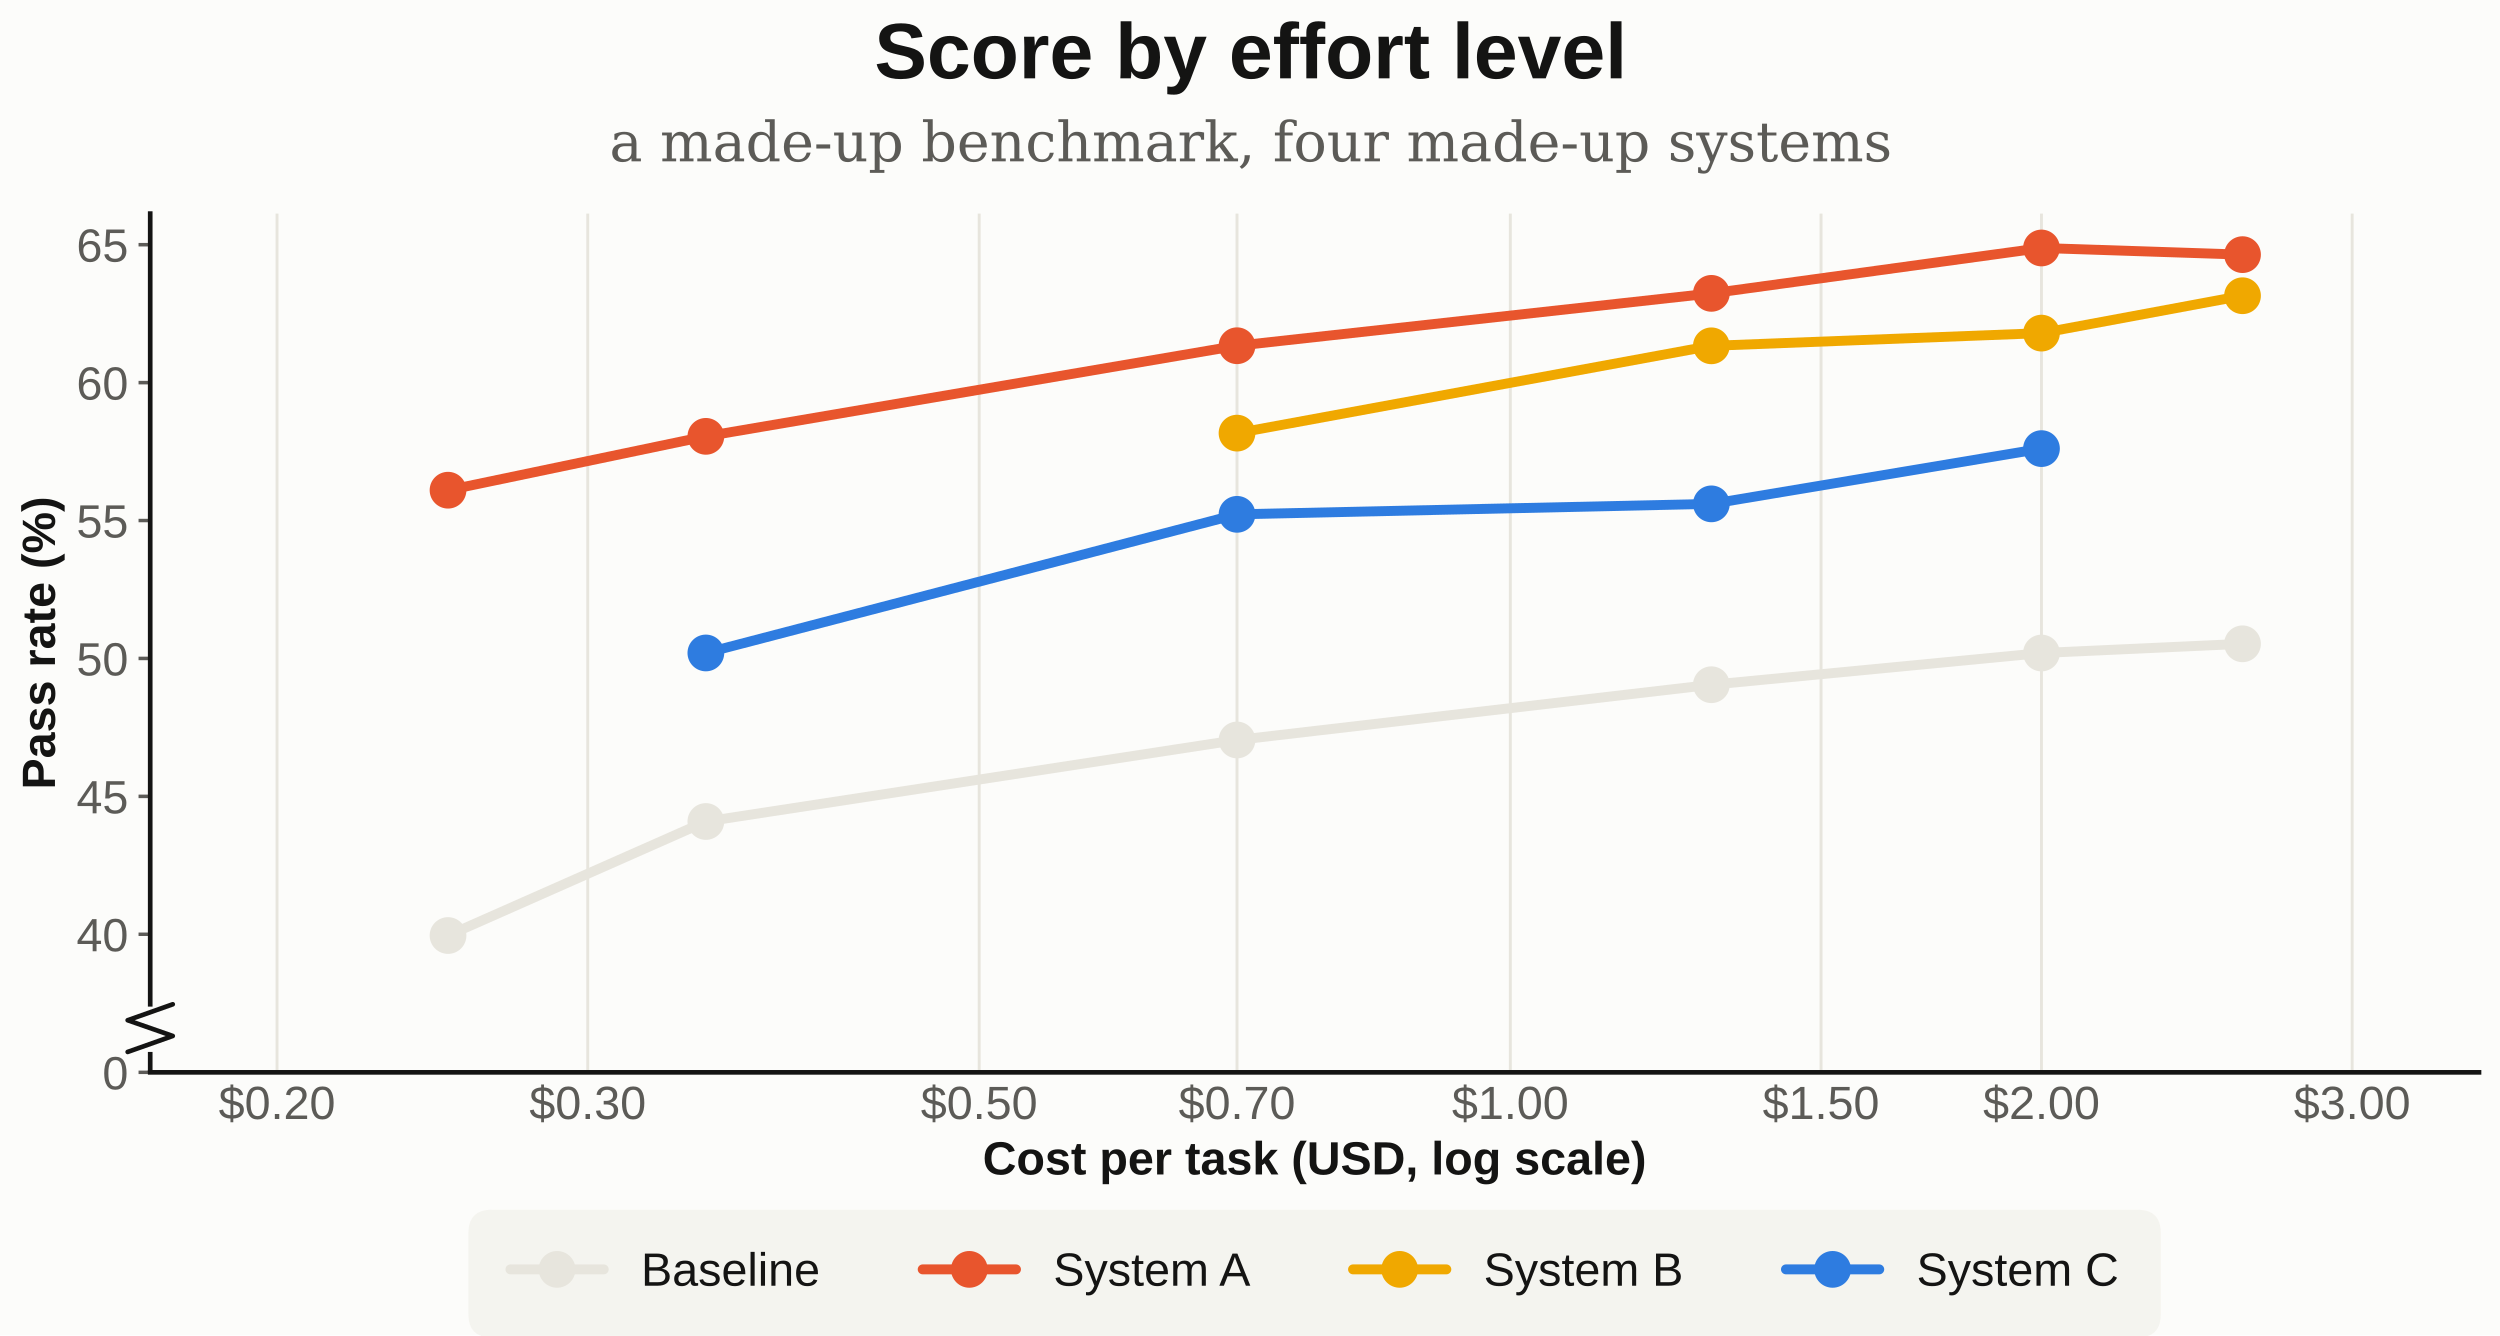
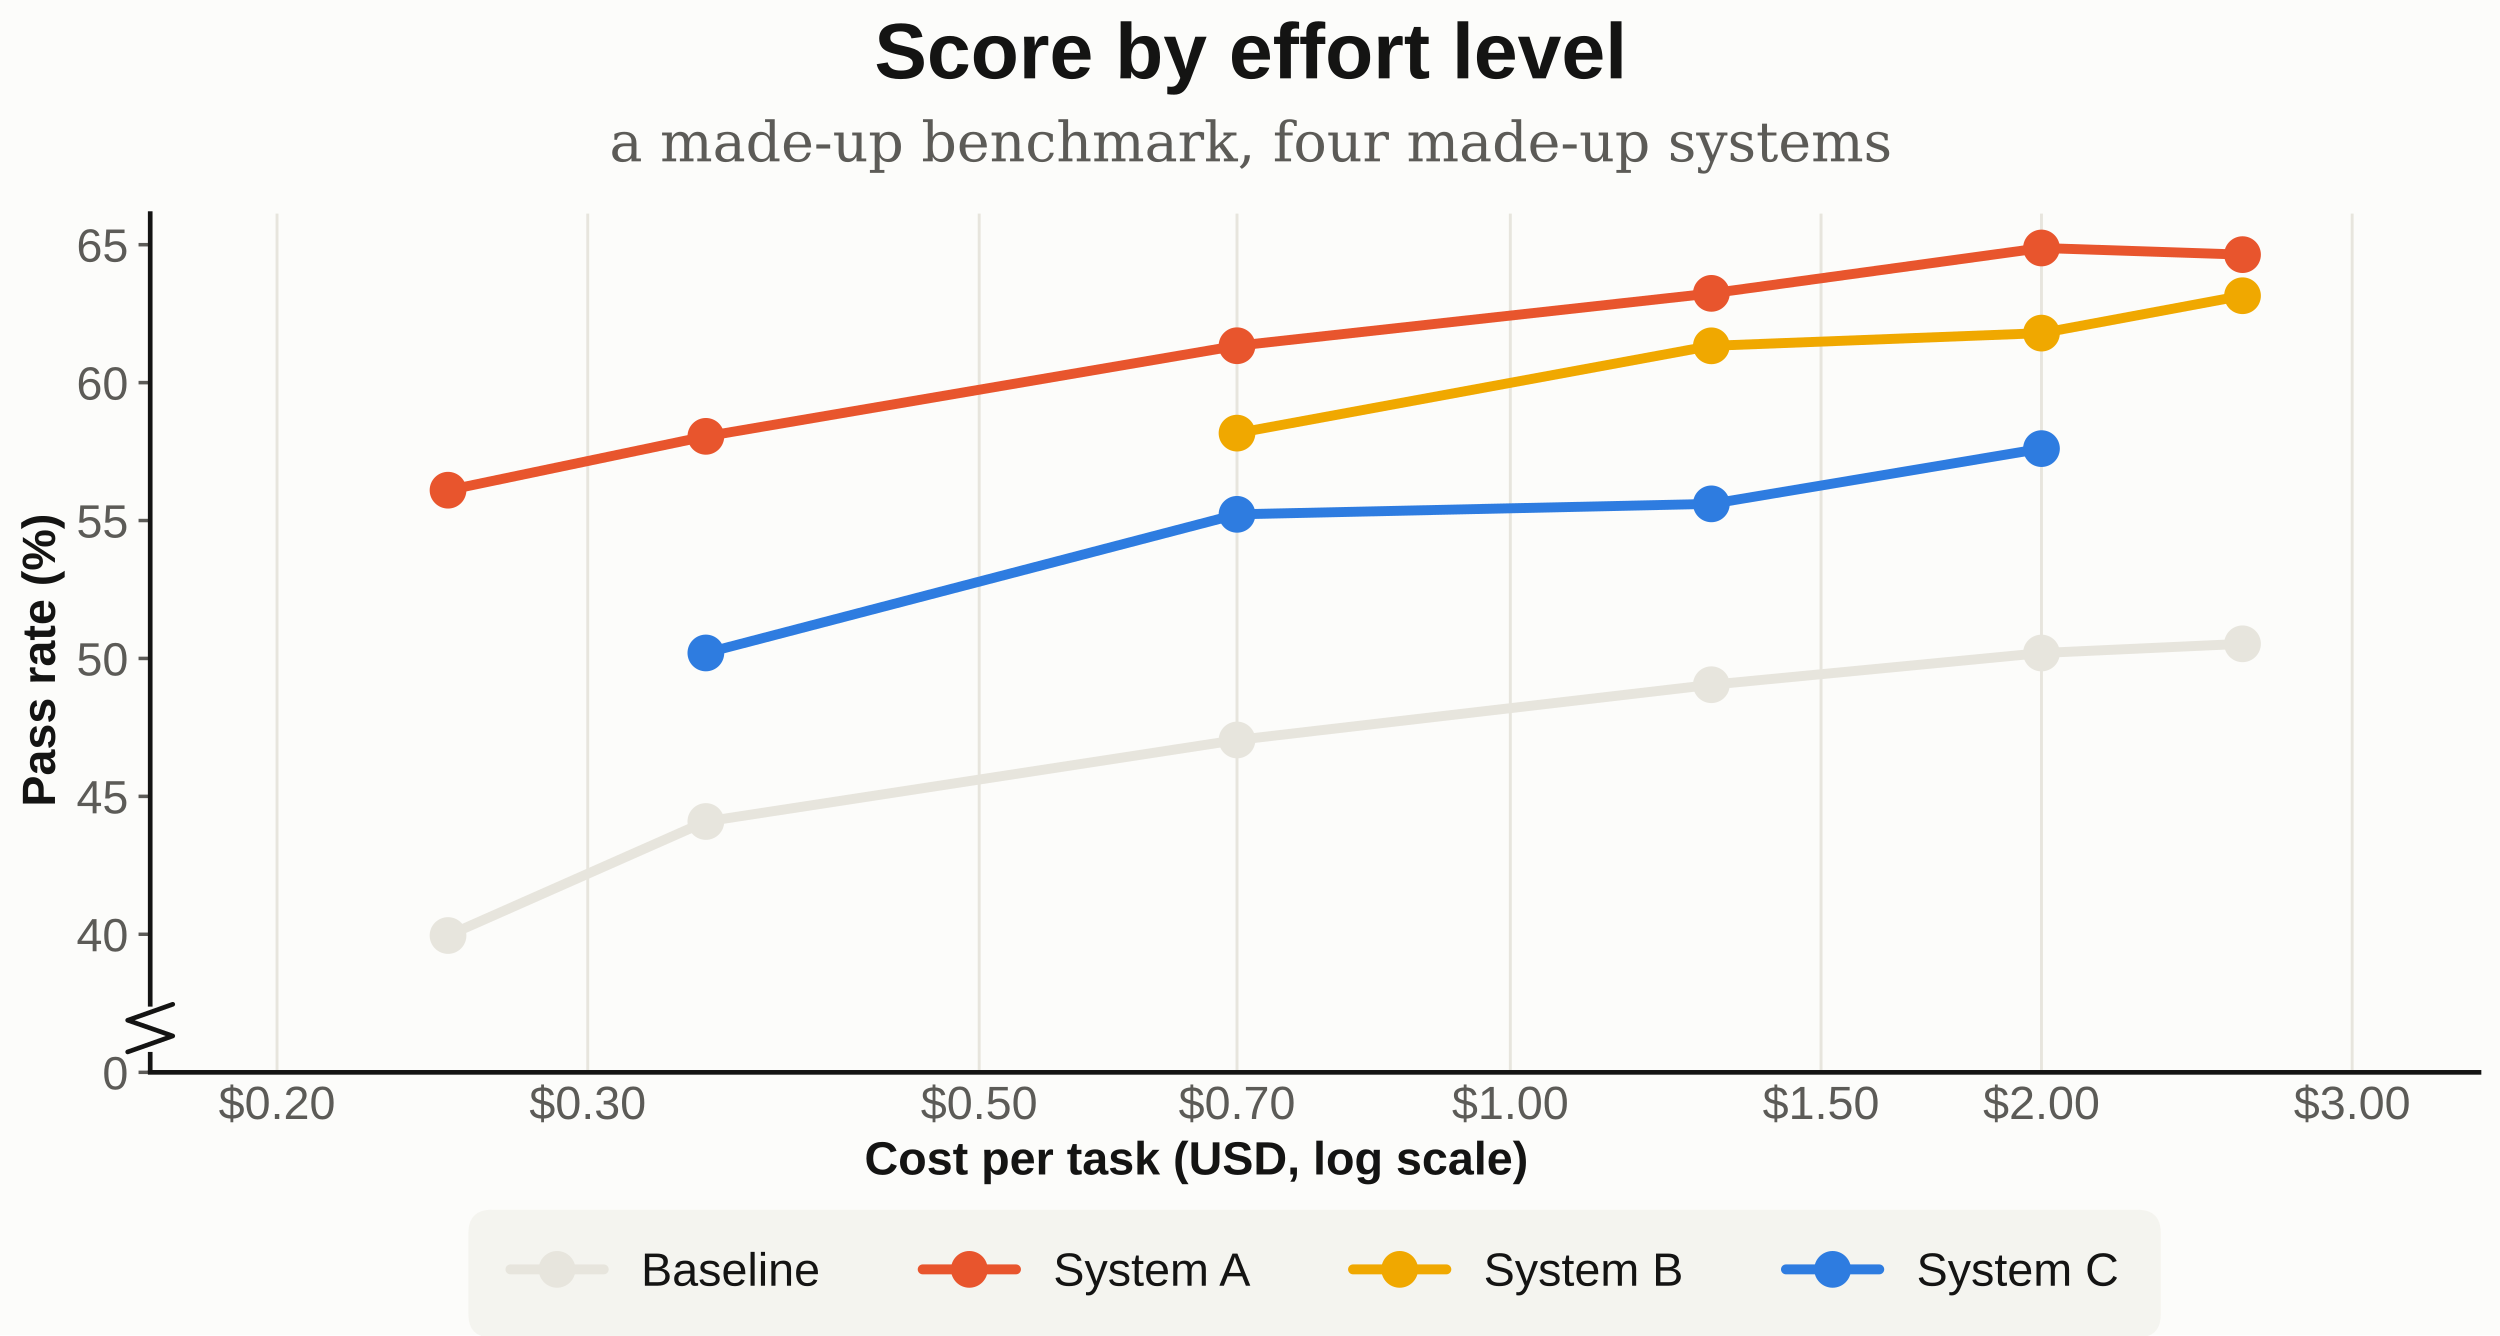
<svg xmlns="http://www.w3.org/2000/svg" xmlns:xlink="http://www.w3.org/1999/xlink" width="857.315pt" height="457.869pt" viewBox="0 0 857.315 457.869" version="1.1">
  <defs>
    <style type="text/css">*{stroke-linejoin: round; stroke-linecap: butt}</style>
  </defs>
  <g id="figure_1">
    <g id="patch_1">
      <path d="M 0 457.869  L 857.315 457.869  L 857.315 0  L 0 0  z " style="fill: #fcfcfa" />
    </g>
    <g id="axes_1">
      <g id="patch_2">
        <path d="M 51.511 367.736  L 850.115 367.736  L 850.115 73.253  L 51.511 73.253  z " style="fill: #fcfcfa" />
      </g>
      <g id="matplotlib.axis_1">
        <g id="xtick_1">
          <g id="line2d_1">
            <path d="M 95.005 367.736  L 95.005 73.253  " clip-path="url(#pbf584b9c07)" style="fill: none; stroke: #e7e5dd; stroke-linecap: square" />
          </g>
          <g id="line2d_2" />
          <g id="text_1">
            <text style="font-size: 16px; font-family: 'Arial', 'Verdana', 'DejaVu Sans', sans-serif; text-anchor: middle; fill: #5c5b57" x="95.005" y="383.743" transform="rotate(-0 95.00456 383.7432)">$0.20</text>
          </g>
        </g>
        <g id="xtick_2">
          <g id="line2d_3">
            <path d="M 201.552 367.736  L 201.552 73.253  " clip-path="url(#pbf584b9c07)" style="fill: none; stroke: #e7e5dd; stroke-linecap: square" />
          </g>
          <g id="line2d_4" />
          <g id="text_2">
            <text style="font-size: 16px; font-family: 'Arial', 'Verdana', 'DejaVu Sans', sans-serif; text-anchor: middle; fill: #5c5b57" x="201.552" y="383.743" transform="rotate(-0 201.552 383.7432)">$0.30</text>
          </g>
        </g>
        <g id="xtick_3">
          <g id="line2d_5">
            <path d="M 335.786 367.736  L 335.786 73.253  " clip-path="url(#pbf584b9c07)" style="fill: none; stroke: #e7e5dd; stroke-linecap: square" />
          </g>
          <g id="line2d_6" />
          <g id="text_3">
            <text style="font-size: 16px; font-family: 'Arial', 'Verdana', 'DejaVu Sans', sans-serif; text-anchor: middle; fill: #5c5b57" x="335.786" y="383.743" transform="rotate(-0 335.786 383.7432)">$0.50</text>
          </g>
        </g>
        <g id="xtick_4">
          <g id="line2d_7">
            <path d="M 424.204 367.736  L 424.204 73.253  " clip-path="url(#pbf584b9c07)" style="fill: none; stroke: #e7e5dd; stroke-linecap: square" />
          </g>
          <g id="line2d_8" />
          <g id="text_4">
            <text style="font-size: 16px; font-family: 'Arial', 'Verdana', 'DejaVu Sans', sans-serif; text-anchor: middle; fill: #5c5b57" x="424.204" y="383.743" transform="rotate(-0 424.2036 383.7432)">$0.70</text>
          </g>
        </g>
        <g id="xtick_5">
          <g id="line2d_9">
            <path d="M 517.93 367.736  L 517.93 73.253  " clip-path="url(#pbf584b9c07)" style="fill: none; stroke: #e7e5dd; stroke-linecap: square" />
          </g>
          <g id="line2d_10" />
          <g id="text_5">
            <text style="font-size: 16px; font-family: 'Arial', 'Verdana', 'DejaVu Sans', sans-serif; text-anchor: middle; fill: #5c5b57" x="517.93" y="383.743" transform="rotate(-0 517.9301 383.7432)">$1.00</text>
          </g>
        </g>
        <g id="xtick_6">
          <g id="line2d_11">
            <path d="M 624.478 367.736  L 624.478 73.253  " clip-path="url(#pbf584b9c07)" style="fill: none; stroke: #e7e5dd; stroke-linecap: square" />
          </g>
          <g id="line2d_12" />
          <g id="text_6">
            <text style="font-size: 16px; font-family: 'Arial', 'Verdana', 'DejaVu Sans', sans-serif; text-anchor: middle; fill: #5c5b57" x="624.478" y="383.743" transform="rotate(-0 624.4776 383.7432)">$1.50</text>
          </g>
        </g>
        <g id="xtick_7">
          <g id="line2d_13">
            <path d="M 700.074 367.736  L 700.074 73.253  " clip-path="url(#pbf584b9c07)" style="fill: none; stroke: #e7e5dd; stroke-linecap: square" />
          </g>
          <g id="line2d_14" />
          <g id="text_7">
            <text style="font-size: 16px; font-family: 'Arial', 'Verdana', 'DejaVu Sans', sans-serif; text-anchor: middle; fill: #5c5b57" x="700.074" y="383.743" transform="rotate(-0 700.0742 383.7432)">$2.00</text>
          </g>
        </g>
        <g id="xtick_8">
          <g id="line2d_15">
            <path d="M 806.622 367.736  L 806.622 73.253  " clip-path="url(#pbf584b9c07)" style="fill: none; stroke: #e7e5dd; stroke-linecap: square" />
          </g>
          <g id="line2d_16" />
          <g id="text_8">
            <text style="font-size: 16px; font-family: 'Arial', 'Verdana', 'DejaVu Sans', sans-serif; text-anchor: middle; fill: #5c5b57" x="806.622" y="383.743" transform="rotate(-0 806.6217 383.7432)">$3.00</text>
          </g>
        </g>
        <g id="xtick_9">
          <g id="line2d_17" />
        </g>
        <g id="xtick_10">
          <g id="line2d_18" />
        </g>
        <g id="xtick_11">
          <g id="line2d_19" />
        </g>
        <g id="xtick_12">
          <g id="line2d_20" />
        </g>
        <g id="text_9">
-           <text style="font-weight: 700; font-size: 16px; font-family: 'Arial', 'Verdana', 'DejaVu Sans', sans-serif; text-anchor: middle; fill: #141413" x="450.813" y="402.759" transform="rotate(-0 450.8131 402.7589)">Cost per task (USD, log scale)</text>
+           <text style="font-weight: 700; font-size: 16px; font-family: 'Arial', 'Verdana', 'DejaVu Sans', sans-serif; text-anchor: middle; fill: #141413" x="410.264" y="402.759" transform="rotate(-0 410.2644 402.7589)">Cost per task (USD, log scale)</text>
        </g>
      </g>
      <g id="matplotlib.axis_2">
        <g id="ytick_1">
          <g id="line2d_21">
            <defs>
              <path id="me28321ab2f" d="M 0 0  L -4 0  " style="stroke: #5c5b57; stroke-width: 1.2" />
            </defs>
            <g>
              <use xlink:href="#me28321ab2f" x="51.511" y="367.736" style="fill: #5c5b57; stroke: #5c5b57; stroke-width: 1.2" />
            </g>
          </g>
          <g id="text_10">
            <text style="font-size: 16px; font-family: 'Arial', 'Verdana', 'DejaVu Sans', sans-serif; text-anchor: end; fill: #5c5b57" x="44.011" y="373.56" transform="rotate(-0 44.01094 373.56)">0</text>
          </g>
        </g>
        <g id="ytick_2">
          <g id="line2d_22">
            <g>
              <use xlink:href="#me28321ab2f" x="51.511" y="320.388" style="fill: #5c5b57; stroke: #5c5b57; stroke-width: 1.2" />
            </g>
          </g>
          <g id="text_11">
            <text style="font-size: 16px; font-family: 'Arial', 'Verdana', 'DejaVu Sans', sans-serif; text-anchor: end; fill: #5c5b57" x="44.011" y="326.212" transform="rotate(-0 44.01094 326.2118)">40</text>
          </g>
        </g>
        <g id="ytick_3">
          <g id="line2d_23">
            <g>
              <use xlink:href="#me28321ab2f" x="51.511" y="273.093" style="fill: #5c5b57; stroke: #5c5b57; stroke-width: 1.2" />
            </g>
          </g>
          <g id="text_12">
            <text style="font-size: 16px; font-family: 'Arial', 'Verdana', 'DejaVu Sans', sans-serif; text-anchor: end; fill: #5c5b57" x="44.011" y="278.917" transform="rotate(-0 44.01094 278.9174)">45</text>
          </g>
        </g>
        <g id="ytick_4">
          <g id="line2d_24">
            <g>
              <use xlink:href="#me28321ab2f" x="51.511" y="225.799" style="fill: #5c5b57; stroke: #5c5b57; stroke-width: 1.2" />
            </g>
          </g>
          <g id="text_13">
            <text style="font-size: 16px; font-family: 'Arial', 'Verdana', 'DejaVu Sans', sans-serif; text-anchor: end; fill: #5c5b57" x="44.011" y="231.623" transform="rotate(-0 44.01094 231.6229)">50</text>
          </g>
        </g>
        <g id="ytick_5">
          <g id="line2d_25">
            <g>
              <use xlink:href="#me28321ab2f" x="51.511" y="178.504" style="fill: #5c5b57; stroke: #5c5b57; stroke-width: 1.2" />
            </g>
          </g>
          <g id="text_14">
            <text style="font-size: 16px; font-family: 'Arial', 'Verdana', 'DejaVu Sans', sans-serif; text-anchor: end; fill: #5c5b57" x="44.011" y="184.328" transform="rotate(-0 44.01094 184.3285)">55</text>
          </g>
        </g>
        <g id="ytick_6">
          <g id="line2d_26">
            <g>
              <use xlink:href="#me28321ab2f" x="51.511" y="131.21" style="fill: #5c5b57; stroke: #5c5b57; stroke-width: 1.2" />
            </g>
          </g>
          <g id="text_15">
            <text style="font-size: 16px; font-family: 'Arial', 'Verdana', 'DejaVu Sans', sans-serif; text-anchor: end; fill: #5c5b57" x="44.011" y="137.034" transform="rotate(-0 44.01094 137.034)">60</text>
          </g>
        </g>
        <g id="ytick_7">
          <g id="line2d_27">
            <g>
              <use xlink:href="#me28321ab2f" x="51.511" y="83.915" style="fill: #5c5b57; stroke: #5c5b57; stroke-width: 1.2" />
            </g>
          </g>
          <g id="text_16">
            <text style="font-size: 16px; font-family: 'Arial', 'Verdana', 'DejaVu Sans', sans-serif; text-anchor: end; fill: #5c5b57" x="44.011" y="89.74" transform="rotate(-0 44.01094 89.73958)">65</text>
          </g>
        </g>
        <g id="text_17">
-           <text style="font-weight: 700; font-size: 16px; font-family: 'Arial', 'Verdana', 'DejaVu Sans', sans-serif; text-anchor: middle; fill: #141413" x="18.848" y="220.494" transform="rotate(-90 18.84844 220.4943)">Pass rate (%)</text>
+           <text style="font-weight: 700; font-size: 16px; font-family: 'Arial', 'Verdana', 'DejaVu Sans', sans-serif; text-anchor: middle; fill: #141413" x="18.848" y="226.389" transform="rotate(-90 18.84844 226.3886)">Pass rate (%)</text>
        </g>
      </g>
      <g id="line2d_28">
        <path d="M 153.642 320.817  L 242.06 281.712  L 424.204 253.756  L 586.874 234.809  L 700.074 223.934  L 769.018 220.779  " clip-path="url(#pbf584b9c07)" style="fill: none; stroke: #e7e5dd; stroke-width: 3.4; stroke-linecap: round" />
        <defs>
          <path id="mc441550255" d="M 0 5.5  C 1.459 5.5 2.858 4.92 3.889 3.889  C 4.92 2.858 5.5 1.459 5.5 0  C 5.5 -1.459 4.92 -2.858 3.889 -3.889  C 2.858 -4.92 1.459 -5.5 0 -5.5  C -1.459 -5.5 -2.858 -4.92 -3.889 -3.889  C -4.92 -2.858 -5.5 -1.459 -5.5 0  C -5.5 1.459 -4.92 2.858 -3.889 3.889  C -2.858 4.92 -1.459 5.5 0 5.5  z " style="stroke: #e7e5dd; stroke-width: 1.6" />
        </defs>
        <g clip-path="url(#pbf584b9c07)">
          <use xlink:href="#mc441550255" x="153.642" y="320.817" style="fill: #e7e5dd; stroke: #e7e5dd; stroke-width: 1.6" />
          <use xlink:href="#mc441550255" x="242.06" y="281.712" style="fill: #e7e5dd; stroke: #e7e5dd; stroke-width: 1.6" />
          <use xlink:href="#mc441550255" x="424.204" y="253.756" style="fill: #e7e5dd; stroke: #e7e5dd; stroke-width: 1.6" />
          <use xlink:href="#mc441550255" x="586.874" y="234.809" style="fill: #e7e5dd; stroke: #e7e5dd; stroke-width: 1.6" />
          <use xlink:href="#mc441550255" x="700.074" y="223.934" style="fill: #e7e5dd; stroke: #e7e5dd; stroke-width: 1.6" />
          <use xlink:href="#mc441550255" x="769.018" y="220.779" style="fill: #e7e5dd; stroke: #e7e5dd; stroke-width: 1.6" />
        </g>
      </g>
      <g id="patch_3">
        <path d="M 51.511 344.394  L 51.511 73.253  " style="fill: none; stroke: #141413; stroke-width: 1.6; stroke-linejoin: miter; stroke-linecap: square" />
      </g>
      <g id="patch_4">
        <path d="M 51.511 367.736  L 850.115 367.736  " style="fill: none; stroke: #141413; stroke-width: 1.6; stroke-linejoin: miter; stroke-linecap: square" />
      </g>
      <g id="line2d_29">
        <path d="M 51.511 367.736  L 51.511 360.733  " style="fill: none; stroke: #141413; stroke-width: 1.6" />
      </g>
      <g id="line2d_30">
        <path d="M 153.642 168.103  L 242.06 149.633  L 424.204 118.563  L 586.874 100.599  L 700.074 85.042  L 769.018 87.323  " clip-path="url(#pbf584b9c07)" style="fill: none; stroke: #e8552d; stroke-width: 3.4; stroke-linecap: round" />
        <defs>
          <path id="m40b7995b4d" d="M 0 5.5  C 1.459 5.5 2.858 4.92 3.889 3.889  C 4.92 2.858 5.5 1.459 5.5 0  C 5.5 -1.459 4.92 -2.858 3.889 -3.889  C 2.858 -4.92 1.459 -5.5 0 -5.5  C -1.459 -5.5 -2.858 -4.92 -3.889 -3.889  C -4.92 -2.858 -5.5 -1.459 -5.5 0  C -5.5 1.459 -4.92 2.858 -3.889 3.889  C -2.858 4.92 -1.459 5.5 0 5.5  z " style="stroke: #e8552d; stroke-width: 1.6" />
        </defs>
        <g clip-path="url(#pbf584b9c07)">
          <use xlink:href="#m40b7995b4d" x="153.642" y="168.103" style="fill: #e8552d; stroke: #e8552d; stroke-width: 1.6" />
          <use xlink:href="#m40b7995b4d" x="242.06" y="149.633" style="fill: #e8552d; stroke: #e8552d; stroke-width: 1.6" />
          <use xlink:href="#m40b7995b4d" x="424.204" y="118.563" style="fill: #e8552d; stroke: #e8552d; stroke-width: 1.6" />
          <use xlink:href="#m40b7995b4d" x="586.874" y="100.599" style="fill: #e8552d; stroke: #e8552d; stroke-width: 1.6" />
          <use xlink:href="#m40b7995b4d" x="700.074" y="85.042" style="fill: #e8552d; stroke: #e8552d; stroke-width: 1.6" />
          <use xlink:href="#m40b7995b4d" x="769.018" y="87.323" style="fill: #e8552d; stroke: #e8552d; stroke-width: 1.6" />
        </g>
      </g>
      <g id="line2d_31">
        <path d="M 424.204 148.532  L 586.874 118.592  L 700.074 114.235  L 769.018 101.415  " clip-path="url(#pbf584b9c07)" style="fill: none; stroke: #f0a800; stroke-width: 3.4; stroke-linecap: round" />
        <defs>
          <path id="m4cf21d44f3" d="M 0 5.5  C 1.459 5.5 2.858 4.92 3.889 3.889  C 4.92 2.858 5.5 1.459 5.5 0  C 5.5 -1.459 4.92 -2.858 3.889 -3.889  C 2.858 -4.92 1.459 -5.5 0 -5.5  C -1.459 -5.5 -2.858 -4.92 -3.889 -3.889  C -4.92 -2.858 -5.5 -1.459 -5.5 0  C -5.5 1.459 -4.92 2.858 -3.889 3.889  C -2.858 4.92 -1.459 5.5 0 5.5  z " style="stroke: #f0a800; stroke-width: 1.6" />
        </defs>
        <g clip-path="url(#pbf584b9c07)">
          <use xlink:href="#m4cf21d44f3" x="424.204" y="148.532" style="fill: #f0a800; stroke: #f0a800; stroke-width: 1.6" />
          <use xlink:href="#m4cf21d44f3" x="586.874" y="118.592" style="fill: #f0a800; stroke: #f0a800; stroke-width: 1.6" />
          <use xlink:href="#m4cf21d44f3" x="700.074" y="114.235" style="fill: #f0a800; stroke: #f0a800; stroke-width: 1.6" />
          <use xlink:href="#m4cf21d44f3" x="769.018" y="101.415" style="fill: #f0a800; stroke: #f0a800; stroke-width: 1.6" />
        </g>
      </g>
      <g id="line2d_32">
        <path d="M 242.06 223.917  L 424.204 176.378  L 586.874 172.787  L 700.074 153.842  " clip-path="url(#pbf584b9c07)" style="fill: none; stroke: #2e7ce0; stroke-width: 3.4; stroke-linecap: round" />
        <defs>
          <path id="m8f192ca43b" d="M 0 5.5  C 1.459 5.5 2.858 4.92 3.889 3.889  C 4.92 2.858 5.5 1.459 5.5 0  C 5.5 -1.459 4.92 -2.858 3.889 -3.889  C 2.858 -4.92 1.459 -5.5 0 -5.5  C -1.459 -5.5 -2.858 -4.92 -3.889 -3.889  C -4.92 -2.858 -5.5 -1.459 -5.5 0  C -5.5 1.459 -4.92 2.858 -3.889 3.889  C -2.858 4.92 -1.459 5.5 0 5.5  z " style="stroke: #2e7ce0; stroke-width: 1.6" />
        </defs>
        <g clip-path="url(#pbf584b9c07)">
          <use xlink:href="#m8f192ca43b" x="242.06" y="223.917" style="fill: #2e7ce0; stroke: #2e7ce0; stroke-width: 1.6" />
          <use xlink:href="#m8f192ca43b" x="424.204" y="176.378" style="fill: #2e7ce0; stroke: #2e7ce0; stroke-width: 1.6" />
          <use xlink:href="#m8f192ca43b" x="586.874" y="172.787" style="fill: #2e7ce0; stroke: #2e7ce0; stroke-width: 1.6" />
          <use xlink:href="#m8f192ca43b" x="700.074" y="153.842" style="fill: #2e7ce0; stroke: #2e7ce0; stroke-width: 1.6" />
        </g>
      </g>
      <g id="line2d_33">
        <path d="M 43.783 360.733  L 59.239 355.26  L 43.783 349.868  L 59.239 344.394  " style="fill: none; stroke: #141413; stroke-width: 1.6; stroke-linecap: round" />
      </g>
      <g id="legend_1">
        <g id="patch_5">
          <path d="M 168.637 458.669  L 732.989 458.669  Q 740.989 458.669 740.989 450.669  L 740.989 422.853  Q 740.989 414.853 732.989 414.853  L 168.637 414.853  Q 160.637 414.853 160.637 422.853  L 160.637 450.669  Q 160.637 458.669 168.637 458.669  z " style="fill: #f3f2ec; opacity: 0.8" />
        </g>
        <g id="line2d_34">
          <path d="M 175.037 435.301  L 191.037 435.301  L 207.037 435.301  " style="fill: none; stroke: #e7e5dd; stroke-width: 3.4; stroke-linecap: round" />
          <g>
            <use xlink:href="#mc441550255" x="191.037" y="435.301" style="fill: #e7e5dd; stroke: #e7e5dd; stroke-width: 1.6" />
          </g>
        </g>
        <g id="text_18">
          <text style="font-size: 16px; font-family: 'Arial', 'Verdana', 'DejaVu Sans', sans-serif; text-anchor: start; fill: #141413" x="219.837" y="440.901" transform="rotate(-0 219.8369 440.9014)">Baseline</text>
        </g>
        <g id="line2d_35">
          <path d="M 316.409 435.301  L 332.409 435.301  L 348.409 435.301  " style="fill: none; stroke: #e8552d; stroke-width: 3.4; stroke-linecap: round" />
          <g>
            <use xlink:href="#m40b7995b4d" x="332.409" y="435.301" style="fill: #e8552d; stroke: #e8552d; stroke-width: 1.6" />
          </g>
        </g>
        <g id="text_19">
          <text style="font-size: 16px; font-family: 'Arial', 'Verdana', 'DejaVu Sans', sans-serif; text-anchor: start; fill: #141413" x="361.209" y="440.901" transform="rotate(-0 361.2094 440.9014)">System A</text>
        </g>
        <g id="line2d_36">
          <path d="M 463.987 435.301  L 479.987 435.301  L 495.987 435.301  " style="fill: none; stroke: #f0a800; stroke-width: 3.4; stroke-linecap: round" />
          <g>
            <use xlink:href="#m4cf21d44f3" x="479.987" y="435.301" style="fill: #f0a800; stroke: #f0a800; stroke-width: 1.6" />
          </g>
        </g>
        <g id="text_20">
          <text style="font-size: 16px; font-family: 'Arial', 'Verdana', 'DejaVu Sans', sans-serif; text-anchor: start; fill: #141413" x="508.787" y="440.901" transform="rotate(-0 508.7869 440.9014)">System B</text>
        </g>
        <g id="line2d_37">
          <path d="M 612.447 435.301  L 628.447 435.301  L 644.447 435.301  " style="fill: none; stroke: #2e7ce0; stroke-width: 3.4; stroke-linecap: round" />
          <g>
            <use xlink:href="#m8f192ca43b" x="628.447" y="435.301" style="fill: #2e7ce0; stroke: #2e7ce0; stroke-width: 1.6" />
          </g>
        </g>
        <g id="text_21">
          <text style="font-size: 16px; font-family: 'Arial', 'Verdana', 'DejaVu Sans', sans-serif; text-anchor: start; fill: #141413" x="657.247" y="440.901" transform="rotate(-0 657.2469 440.9014)">System C</text>
        </g>
      </g>
    </g>
    <g id="text_22">
      <text style="font-weight: 700; font-size: 27px; font-family: 'Arial', 'Verdana', 'DejaVu Sans', sans-serif; text-anchor: middle; fill: #141413" x="428.915" y="26.857" transform="rotate(-0 428.9153 26.85674)">Score by effort level</text>
    </g>
    <g id="text_23">
      <text style="font-size: 19px; font-family: 'Georgia', 'DejaVu Serif', serif; text-anchor: middle; fill: #5c5b57" x="428.915" y="55.322" transform="rotate(-0 428.9153 55.32172)">a made-up benchmark, four made-up systems</text>
    </g>
  </g>
  <defs>
    <clipPath id="pbf584b9c07">
      <rect x="51.511" y="73.253" width="798.604" height="294.483" />
    </clipPath>
  </defs>
</svg>
